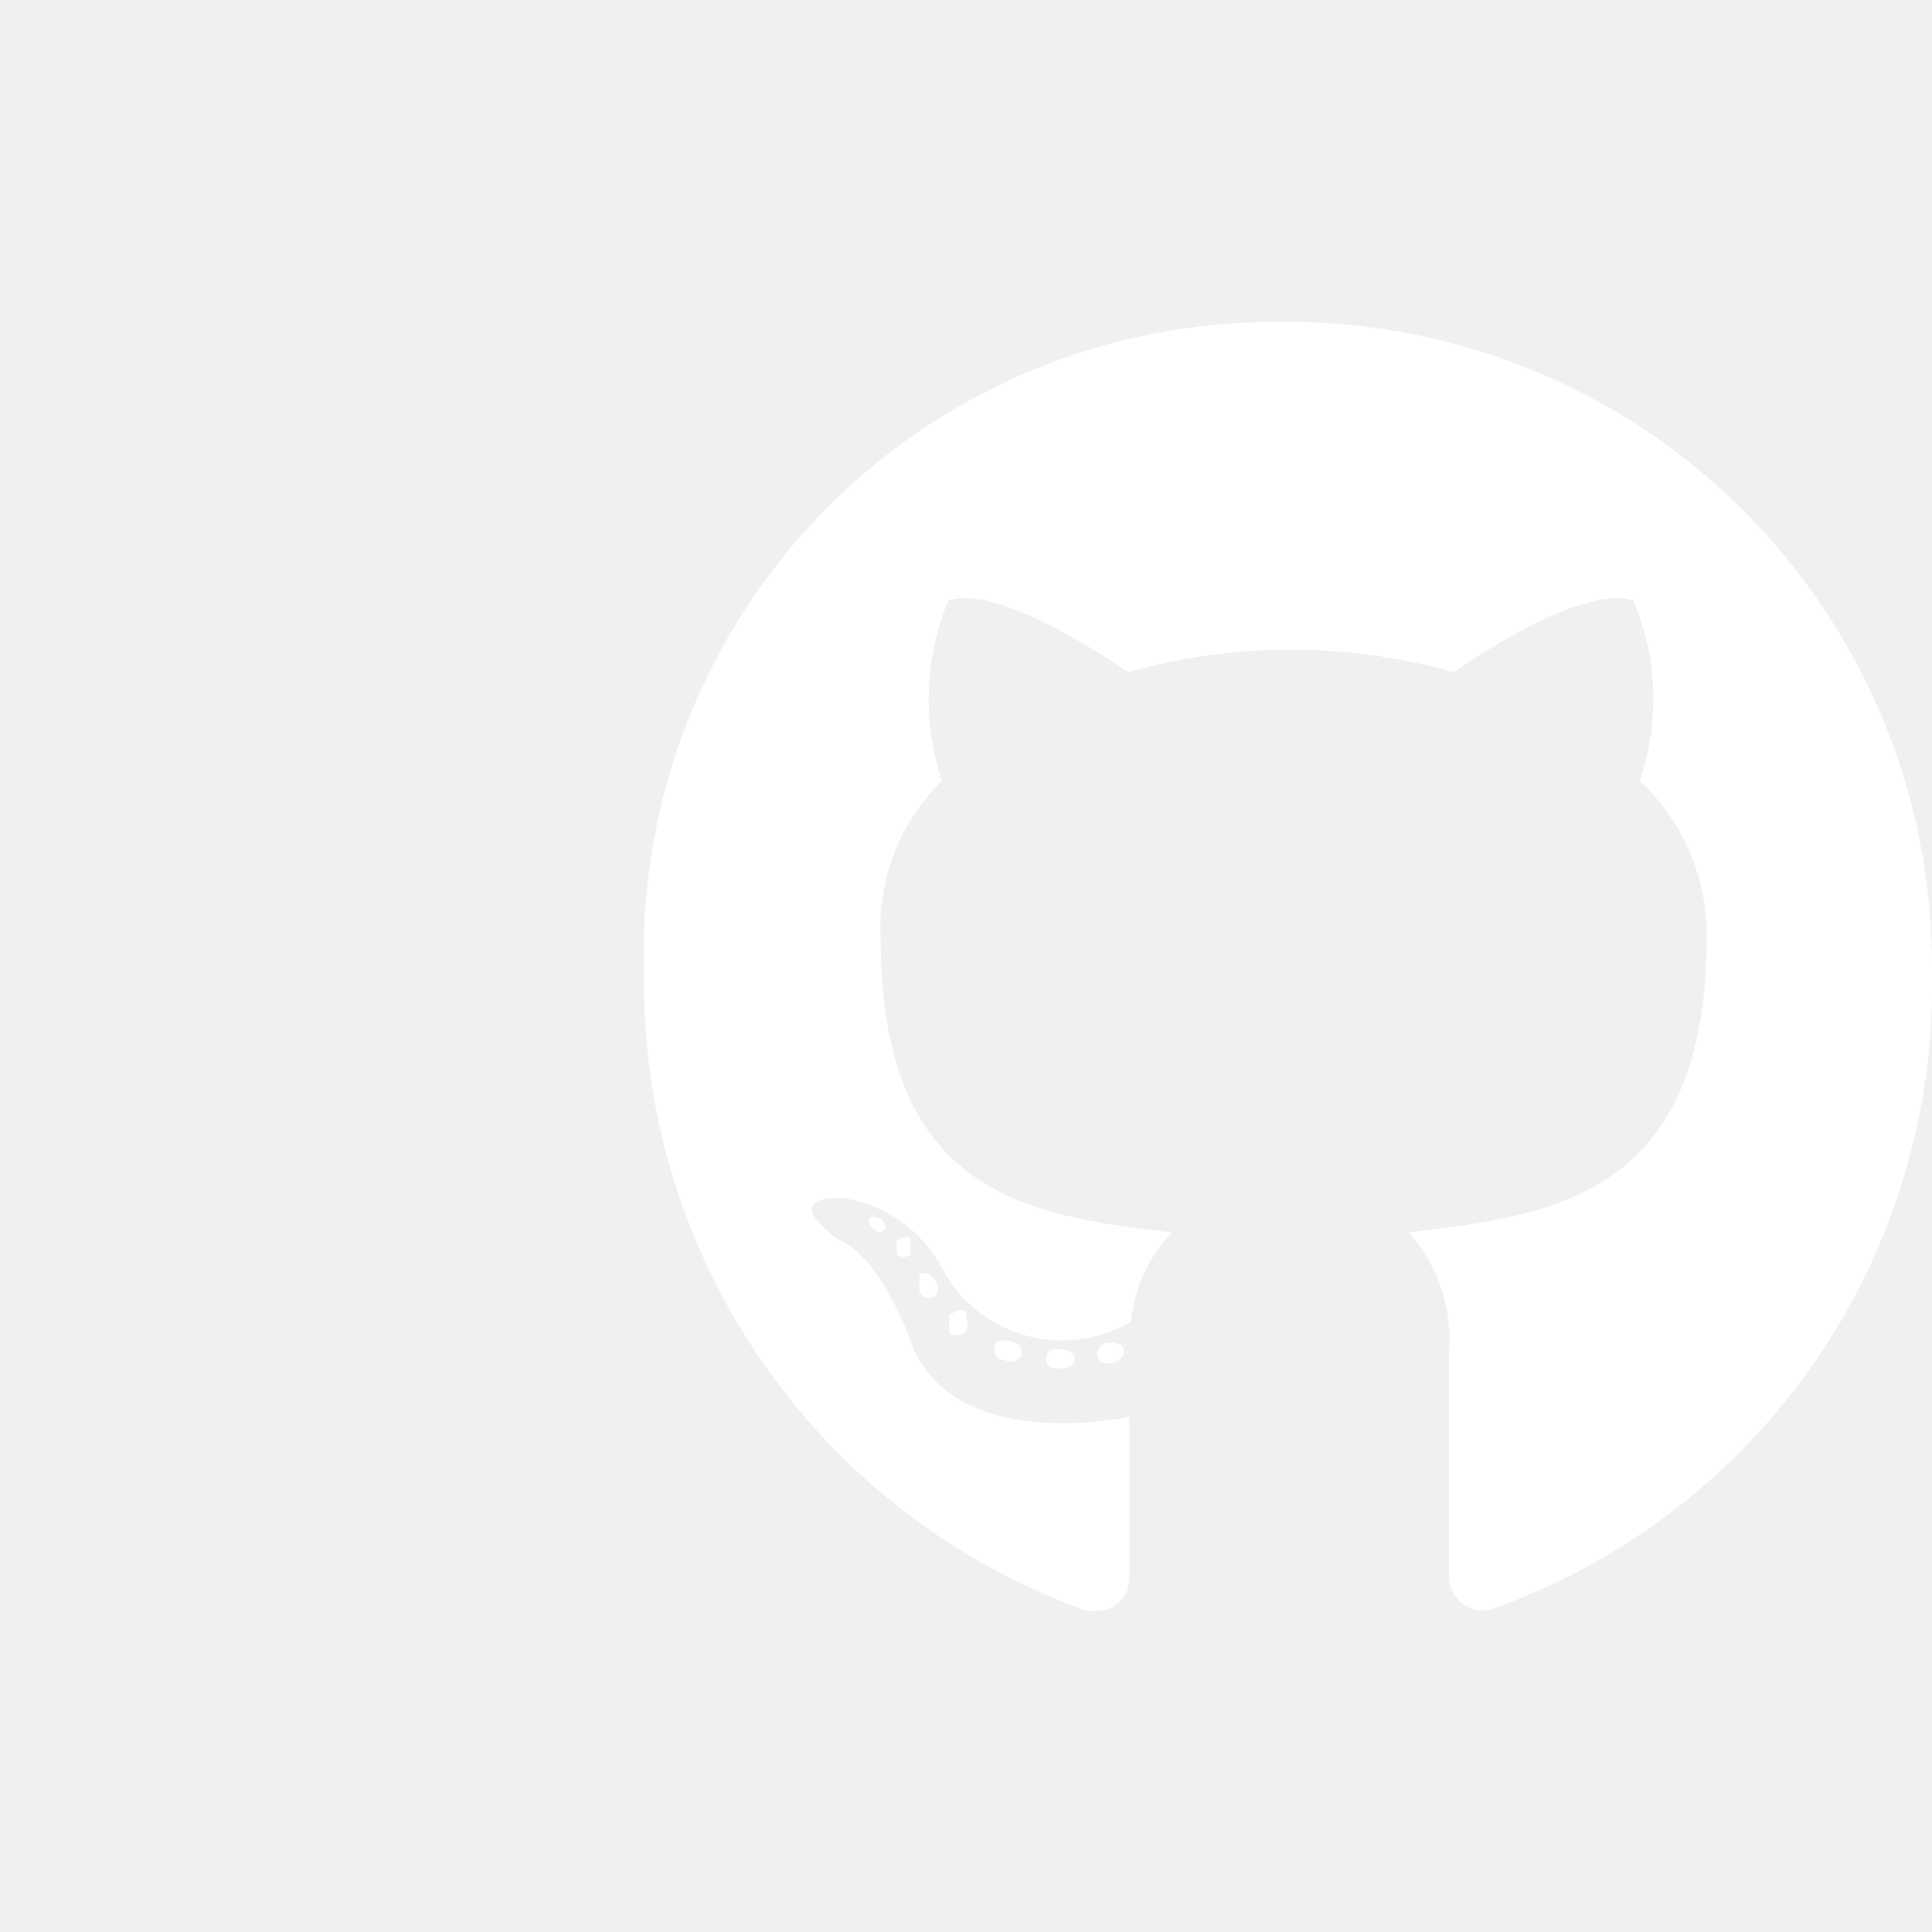
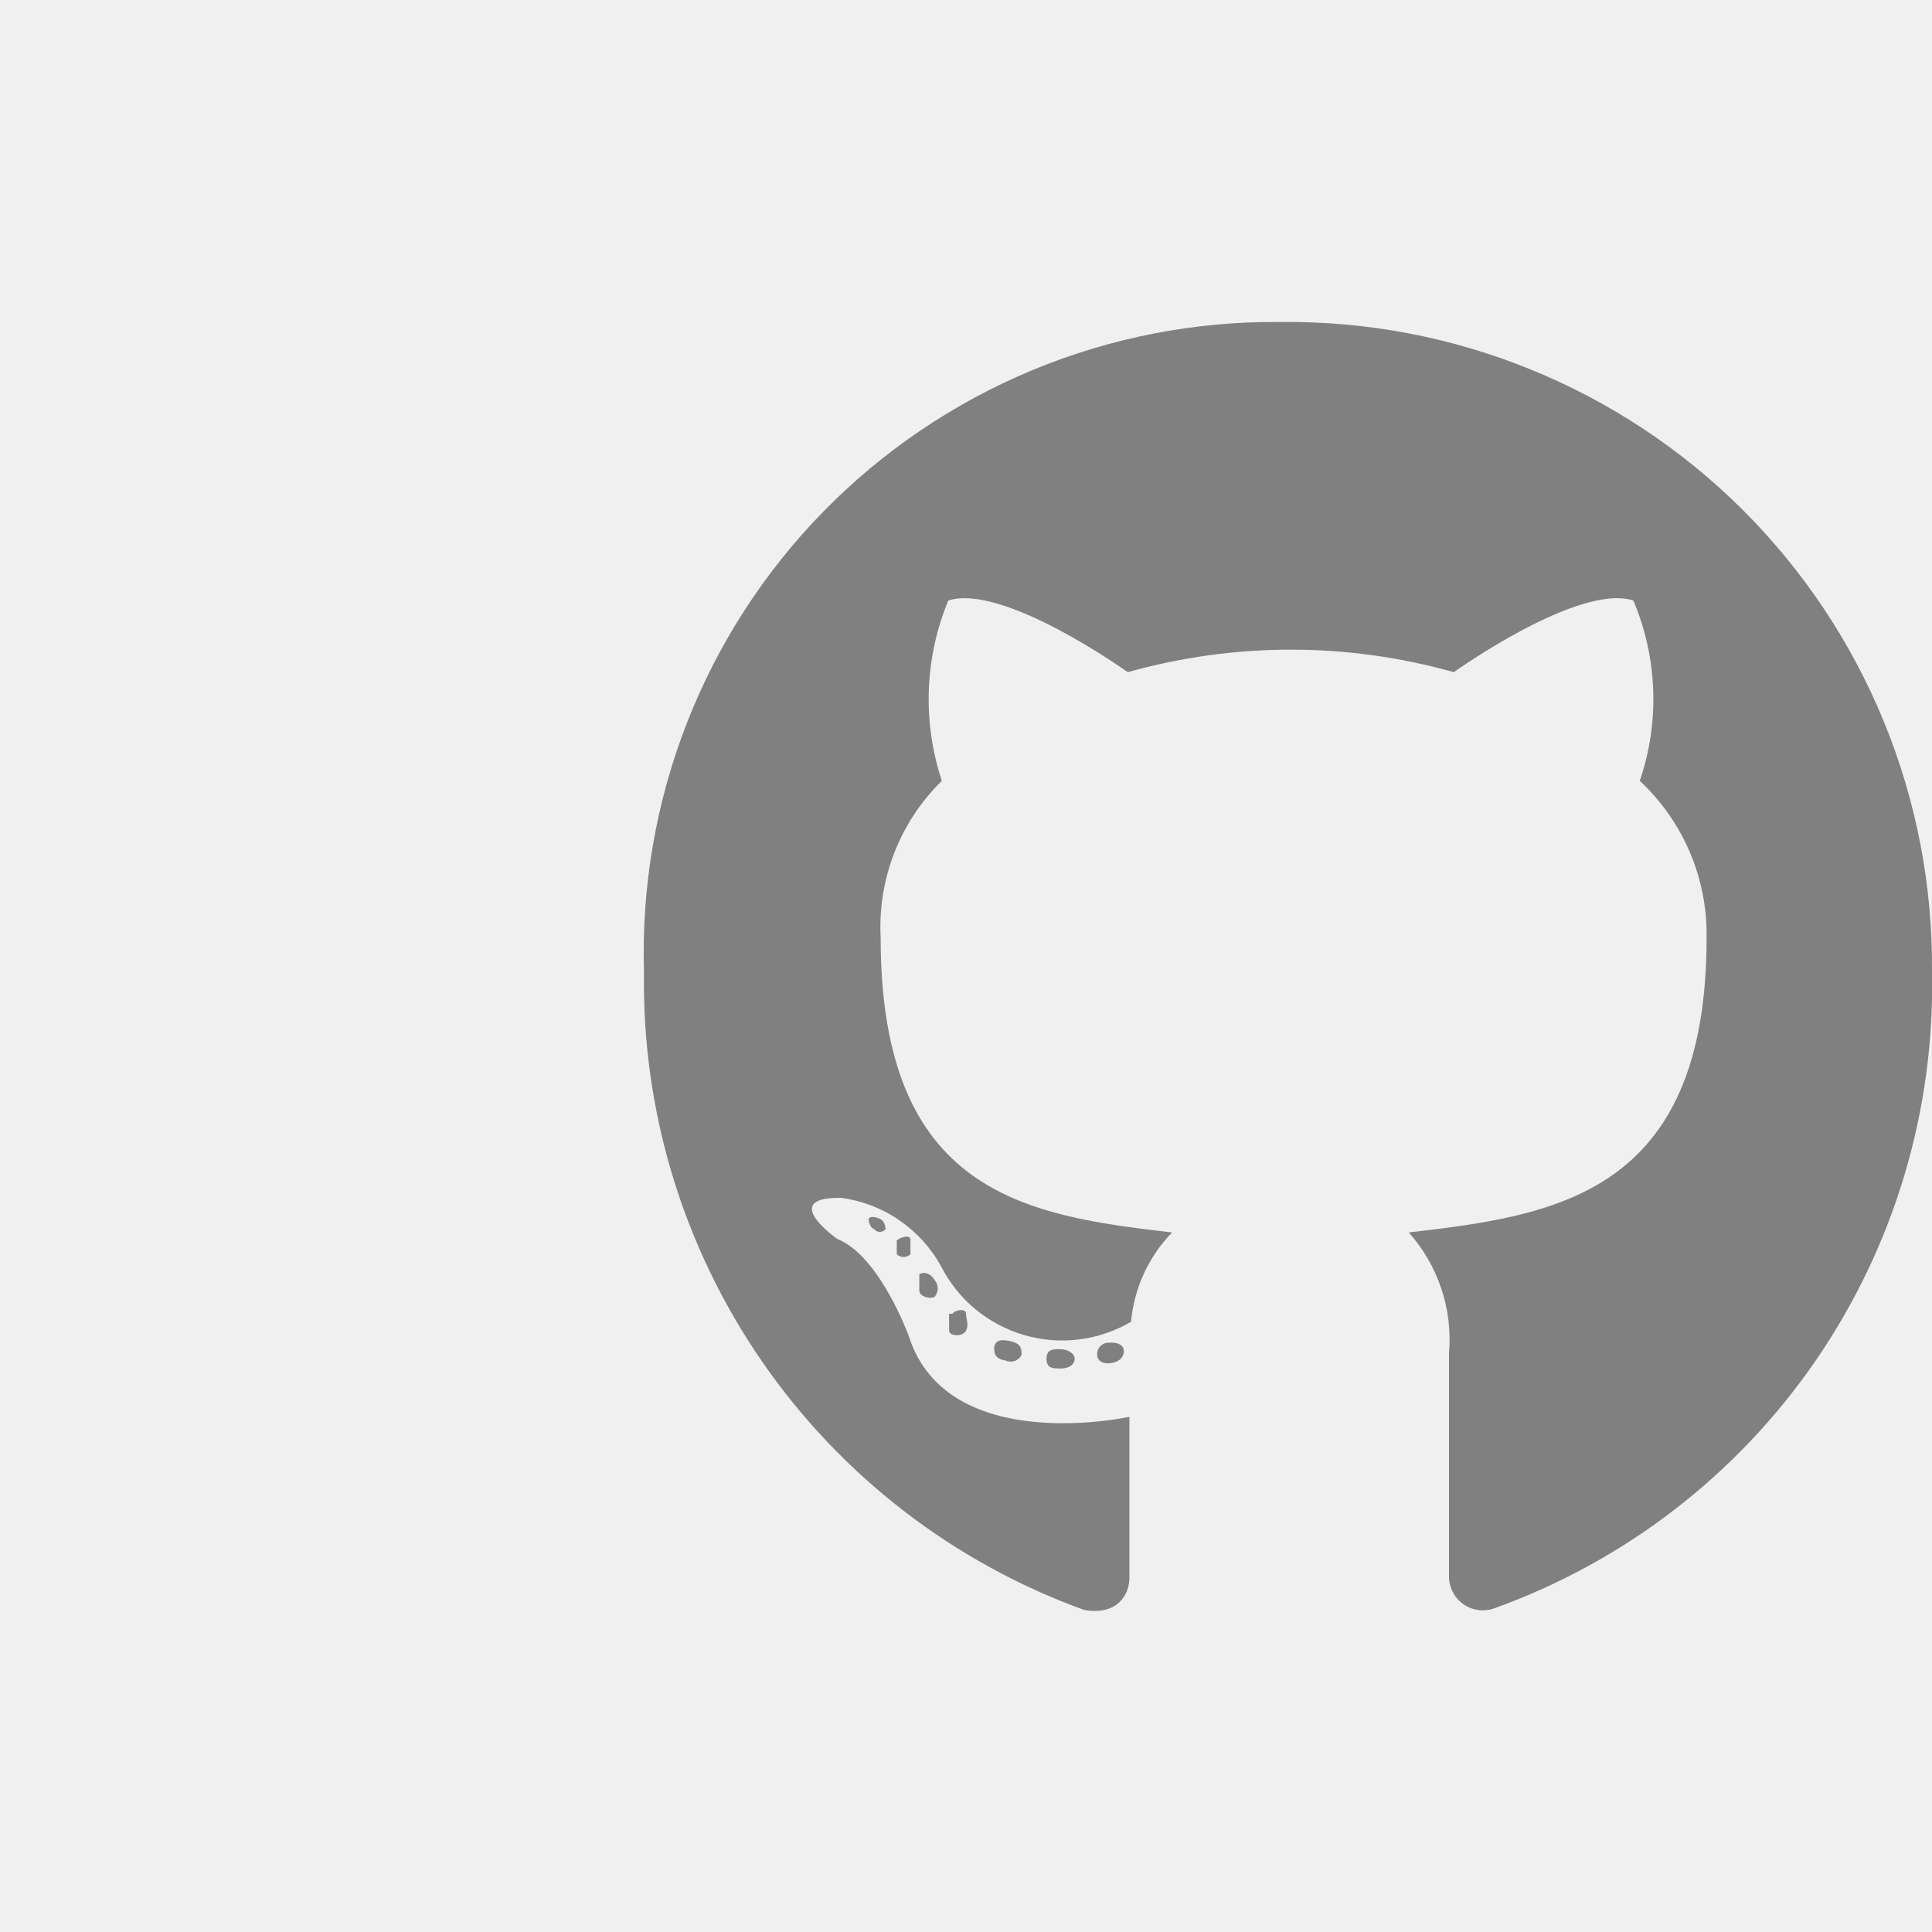
<svg xmlns="http://www.w3.org/2000/svg" width="40px" height="40px" viewBox="0 0 16 24" fill="none">
-   <path d="M9.35 16.88C9.35 16.95 9.28 17 9.18 17C9.08 17 9 17 9 16.88C9 16.76 9.08 16.76 9.17 16.76C9.26 16.76 9.35 16.81 9.35 16.88ZM8.35 16.73C8.35 16.8 8.35 16.88 8.49 16.9C8.526 16.917 8.567 16.919 8.604 16.906C8.642 16.893 8.673 16.866 8.69 16.83C8.69 16.76 8.69 16.69 8.55 16.66C8.41 16.63 8.37 16.66 8.35 16.73ZM9.77 16.68C9.68 16.68 9.62 16.76 9.63 16.84C9.64 16.92 9.72 16.95 9.82 16.93C9.92 16.91 9.97 16.84 9.96 16.77C9.95 16.7 9.87 16.67 9.77 16.68ZM11.9 4C10.845 3.99 9.8 4.193 8.825 4.598C7.851 5.002 6.969 5.599 6.231 6.352C5.493 7.106 4.915 8.001 4.532 8.983C4.149 9.966 3.968 11.016 4 12.07C3.972 13.797 4.484 15.489 5.465 16.911C6.446 18.333 7.846 19.413 9.47 20C9.88 20.07 10.03 19.81 10.03 19.6C10.03 19.39 10.03 18.26 10.03 17.6C10.03 17.6 7.77 18.1 7.29 16.6C7.29 16.6 6.93 15.6 6.4 15.39C6.4 15.39 5.66 14.87 6.45 14.88C6.709 14.915 6.956 15.01 7.171 15.158C7.386 15.305 7.564 15.501 7.69 15.73C7.795 15.935 7.94 16.117 8.117 16.264C8.295 16.41 8.5 16.52 8.721 16.584C8.942 16.649 9.174 16.668 9.403 16.639C9.631 16.611 9.851 16.536 10.05 16.42C10.088 16.003 10.268 15.611 10.56 15.31C8.76 15.1 6.94 14.84 6.94 11.65C6.921 11.29 6.979 10.929 7.11 10.593C7.241 10.257 7.442 9.952 7.7 9.7C7.457 8.968 7.485 8.173 7.78 7.46C8.46 7.24 10.01 8.35 10.01 8.35C11.334 7.977 12.736 7.977 14.06 8.35C14.06 8.35 15.61 7.24 16.29 7.46C16.591 8.171 16.62 8.969 16.37 9.7C16.637 9.949 16.849 10.251 16.992 10.587C17.135 10.923 17.206 11.285 17.2 11.65C17.2 14.85 15.3 15.1 13.5 15.31C13.681 15.513 13.819 15.751 13.905 16.009C13.991 16.266 14.023 16.539 14 16.81C14 17.93 14 19.31 14 19.58C13.999 19.648 14.015 19.714 14.046 19.774C14.076 19.835 14.121 19.887 14.176 19.926C14.231 19.965 14.294 19.991 14.361 20C14.428 20.009 14.496 20.003 14.56 19.98C16.181 19.398 17.579 18.321 18.555 16.902C19.531 15.482 20.036 13.792 20 12.07C20.009 11.005 19.806 9.949 19.402 8.964C18.998 7.978 18.401 7.084 17.647 6.332C16.892 5.58 15.995 4.987 15.008 4.587C14.022 4.186 12.965 3.987 11.9 4ZM7.14 15.41C7.14 15.41 7.14 15.52 7.14 15.58C7.151 15.591 7.164 15.6 7.179 15.606C7.194 15.612 7.209 15.615 7.225 15.615C7.241 15.615 7.256 15.612 7.271 15.606C7.286 15.6 7.299 15.591 7.31 15.58C7.31 15.58 7.31 15.47 7.31 15.4C7.31 15.33 7.18 15.37 7.14 15.41ZM6.79 15.14C6.79 15.14 6.79 15.24 6.86 15.27C6.868 15.28 6.879 15.289 6.891 15.295C6.903 15.3 6.917 15.303 6.93 15.303C6.943 15.303 6.957 15.3 6.969 15.295C6.981 15.289 6.992 15.28 7 15.27C7 15.27 7 15.17 6.93 15.14C6.86 15.11 6.81 15.11 6.79 15.14ZM7.79 16.32C7.79 16.32 7.79 16.46 7.79 16.53C7.79 16.6 7.96 16.61 8 16.53C8.04 16.45 8 16.39 8 16.32C8 16.25 7.87 16.27 7.83 16.32H7.79ZM7.42 15.83C7.42 15.83 7.42 15.95 7.42 16.03C7.42 16.11 7.56 16.14 7.61 16.11C7.635 16.081 7.649 16.044 7.649 16.005C7.649 15.966 7.635 15.929 7.61 15.9C7.56 15.82 7.48 15.79 7.42 15.83Z" fill="#fff" />
+   <path d="M9.35 16.88C9.35 16.95 9.28 17 9.18 17C9.08 17 9 17 9 16.88C9 16.76 9.08 16.76 9.17 16.76C9.26 16.76 9.35 16.81 9.35 16.88ZM8.35 16.73C8.35 16.8 8.35 16.88 8.49 16.9C8.526 16.917 8.567 16.919 8.604 16.906C8.642 16.893 8.673 16.866 8.69 16.83C8.69 16.76 8.69 16.69 8.55 16.66C8.41 16.63 8.37 16.66 8.35 16.73ZM9.77 16.68C9.68 16.68 9.62 16.76 9.63 16.84C9.64 16.92 9.72 16.95 9.82 16.93C9.92 16.91 9.97 16.84 9.96 16.77C9.95 16.7 9.87 16.67 9.77 16.68ZM11.9 4C10.845 3.99 9.8 4.193 8.825 4.598C7.851 5.002 6.969 5.599 6.231 6.352C5.493 7.106 4.915 8.001 4.532 8.983C4.149 9.966 3.968 11.016 4 12.07C3.972 13.797 4.484 15.489 5.465 16.911C6.446 18.333 7.846 19.413 9.47 20C9.88 20.07 10.03 19.81 10.03 19.6C10.03 19.39 10.03 18.26 10.03 17.6C10.03 17.6 7.77 18.1 7.29 16.6C7.29 16.6 6.93 15.6 6.4 15.39C6.4 15.39 5.66 14.87 6.45 14.88C6.709 14.915 6.956 15.01 7.171 15.158C7.386 15.305 7.564 15.501 7.69 15.73C7.795 15.935 7.94 16.117 8.117 16.264C8.295 16.41 8.5 16.52 8.721 16.584C8.942 16.649 9.174 16.668 9.403 16.639C9.631 16.611 9.851 16.536 10.05 16.42C10.088 16.003 10.268 15.611 10.56 15.31C8.76 15.1 6.94 14.84 6.94 11.65C6.921 11.29 6.979 10.929 7.11 10.593C7.241 10.257 7.442 9.952 7.7 9.7C7.457 8.968 7.485 8.173 7.78 7.46C8.46 7.24 10.01 8.35 10.01 8.35C11.334 7.977 12.736 7.977 14.06 8.35C14.06 8.35 15.61 7.24 16.29 7.46C16.591 8.171 16.62 8.969 16.37 9.7C16.637 9.949 16.849 10.251 16.992 10.587C17.135 10.923 17.206 11.285 17.2 11.65C17.2 14.85 15.3 15.1 13.5 15.31C13.681 15.513 13.819 15.751 13.905 16.009C13.991 16.266 14.023 16.539 14 16.81C14 17.93 14 19.31 14 19.58C13.999 19.648 14.015 19.714 14.046 19.774C14.076 19.835 14.121 19.887 14.176 19.926C14.231 19.965 14.294 19.991 14.361 20C14.428 20.009 14.496 20.003 14.56 19.98C16.181 19.398 17.579 18.321 18.555 16.902C19.531 15.482 20.036 13.792 20 12.07C20.009 11.005 19.806 9.949 19.402 8.964C18.998 7.978 18.401 7.084 17.647 6.332C16.892 5.58 15.995 4.987 15.008 4.587C14.022 4.186 12.965 3.987 11.9 4ZM7.14 15.41C7.14 15.41 7.14 15.52 7.14 15.58C7.151 15.591 7.164 15.6 7.179 15.606C7.194 15.612 7.209 15.615 7.225 15.615C7.241 15.615 7.256 15.612 7.271 15.606C7.286 15.6 7.299 15.591 7.31 15.58C7.31 15.58 7.31 15.47 7.31 15.4C7.31 15.33 7.18 15.37 7.14 15.41ZM6.79 15.14C6.79 15.14 6.79 15.24 6.86 15.27C6.868 15.28 6.879 15.289 6.891 15.295C6.903 15.3 6.917 15.303 6.93 15.303C6.943 15.303 6.957 15.3 6.969 15.295C6.981 15.289 6.992 15.28 7 15.27C7 15.27 7 15.17 6.93 15.14C6.86 15.11 6.81 15.11 6.79 15.14ZM7.79 16.32C7.79 16.32 7.79 16.46 7.79 16.53C7.79 16.6 7.96 16.61 8 16.53C8.04 16.45 8 16.39 8 16.32C8 16.25 7.87 16.27 7.83 16.32H7.79ZM7.42 15.83C7.42 15.83 7.42 15.95 7.42 16.03C7.42 16.11 7.56 16.14 7.61 16.11C7.635 16.081 7.649 16.044 7.649 16.005C7.649 15.966 7.635 15.929 7.61 15.9C7.56 15.82 7.48 15.79 7.42 15.83Z" fill="gray" />
</svg>
